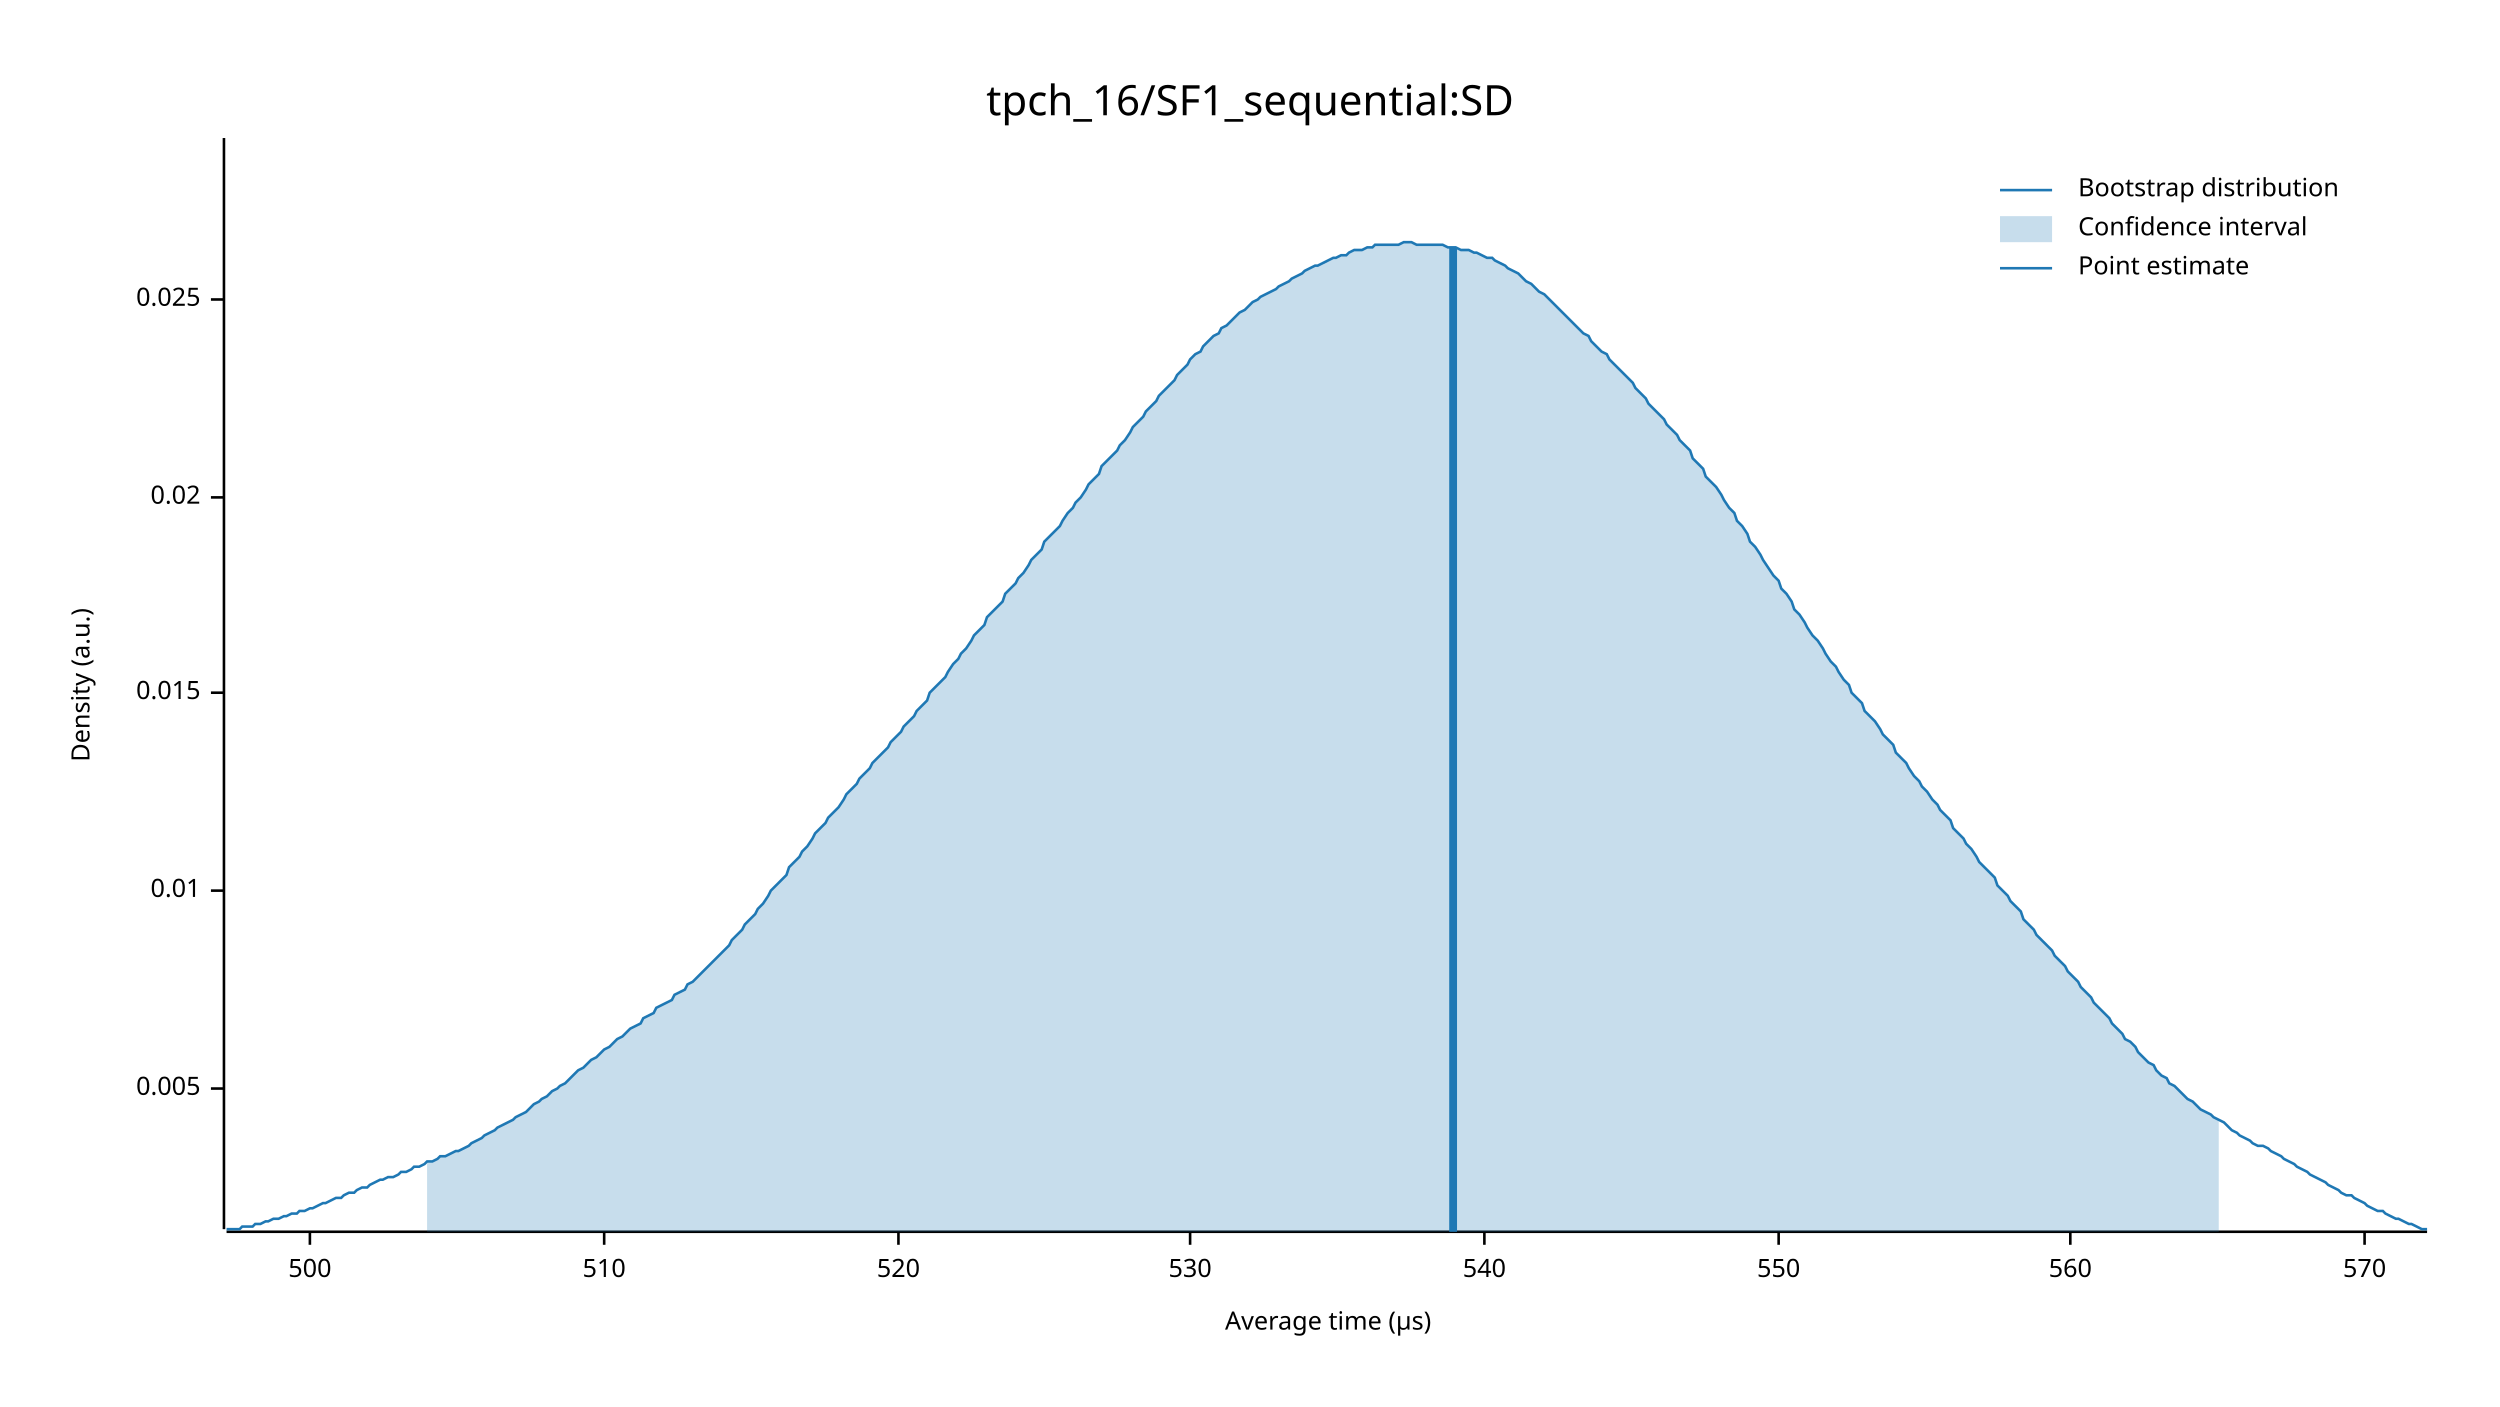
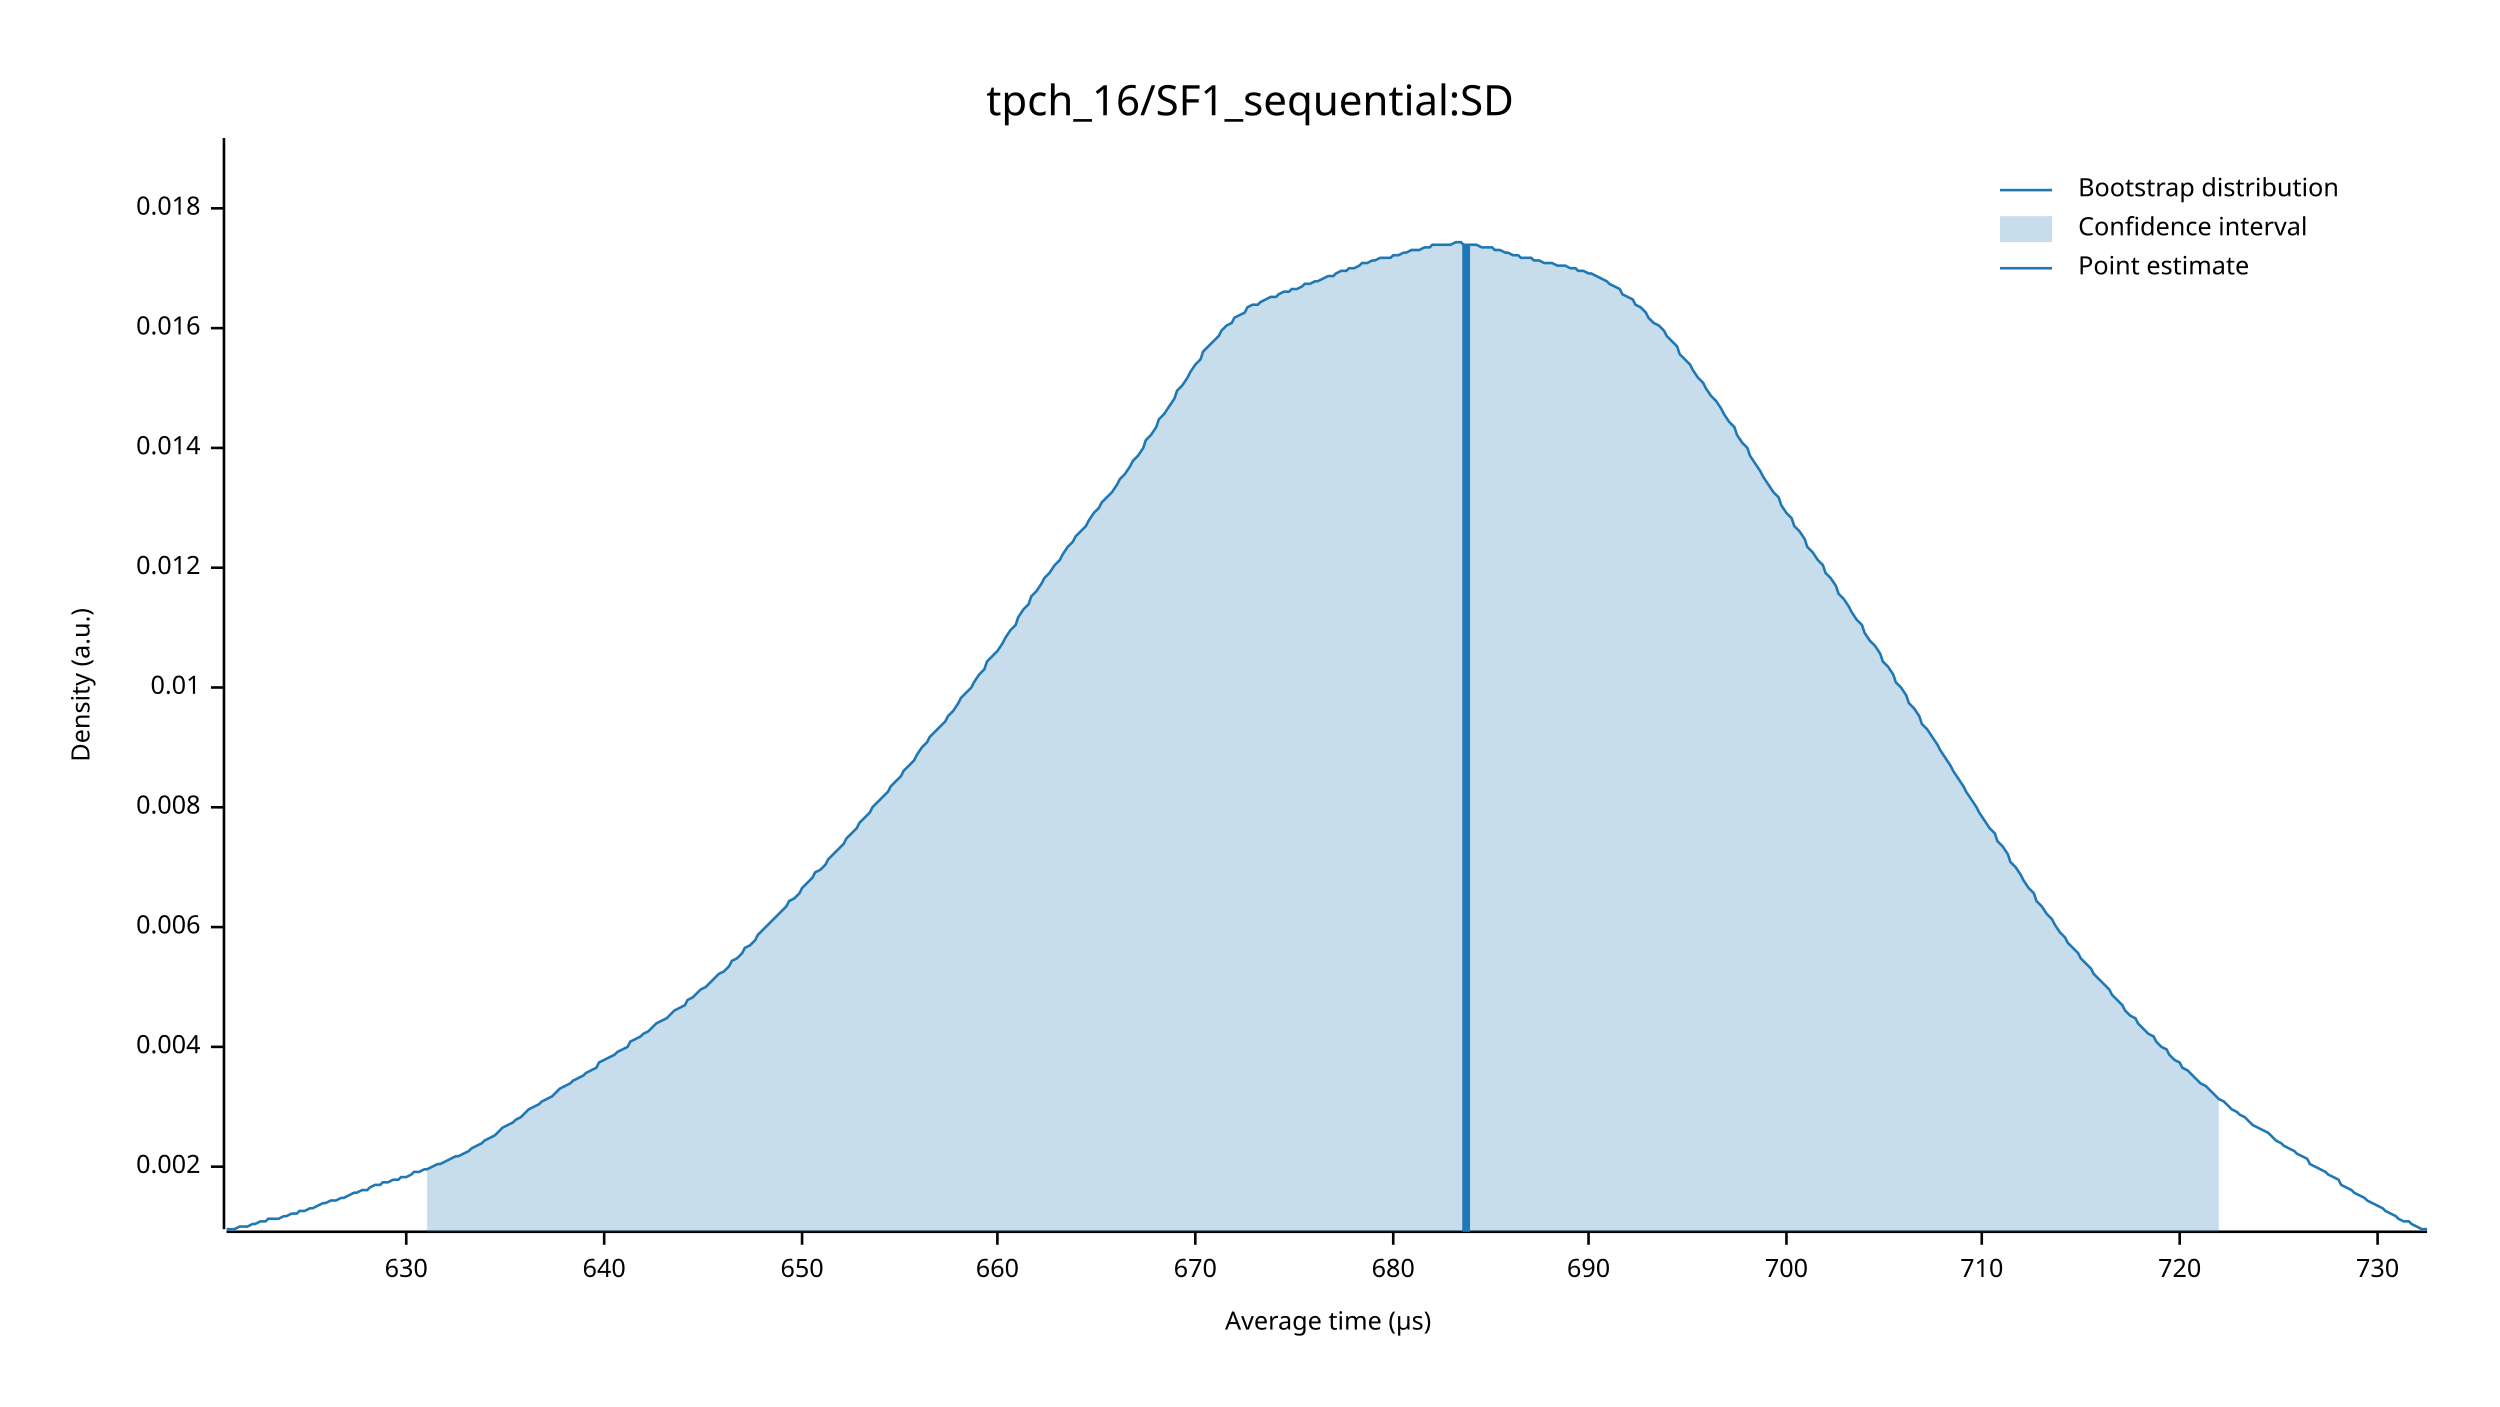
<svg xmlns="http://www.w3.org/2000/svg" width="960" height="540" viewBox="0 0 960 540">
  <text x="480" y="32" dy="0.76em" text-anchor="middle" font-family="sans-serif" font-size="16.129" opacity="1" fill="#000000">
tpch_16/SF1_sequential:SD
</text>
  <text x="27" y="263" dy="0.76em" text-anchor="middle" font-family="sans-serif" font-size="9.677" opacity="1" fill="#000000" transform="rotate(270, 27, 263)">
Density (a.u.)
</text>
  <text x="510" y="513" dy="-0.5ex" text-anchor="middle" font-family="sans-serif" font-size="9.677" opacity="1" fill="#000000">
Average time (µs)
</text>
  <polyline fill="none" opacity="1" stroke="#000000" stroke-width="1" points="86,53 86,472 " />
-   <text x="77" y="418" dy="0.5ex" text-anchor="end" font-family="sans-serif" font-size="9.677" opacity="1" fill="#000000">
- 0.005
+   <text x="77" y="448" dy="0.5ex" text-anchor="end" font-family="sans-serif" font-size="9.677" opacity="1" fill="#000000">
+ 0.002
</text>
-   <polyline fill="none" opacity="1" stroke="#000000" stroke-width="1" points="81,418 86,418 " />
-   <text x="77" y="342" dy="0.5ex" text-anchor="end" font-family="sans-serif" font-size="9.677" opacity="1" fill="#000000">
+   <polyline fill="none" opacity="1" stroke="#000000" stroke-width="1" points="81,448 86,448 " />
+   <text x="77" y="402" dy="0.5ex" text-anchor="end" font-family="sans-serif" font-size="9.677" opacity="1" fill="#000000">
+ 0.004
+ </text>
+   <polyline fill="none" opacity="1" stroke="#000000" stroke-width="1" points="81,402 86,402 " />
+   <text x="77" y="356" dy="0.5ex" text-anchor="end" font-family="sans-serif" font-size="9.677" opacity="1" fill="#000000">
+ 0.006
+ </text>
+   <polyline fill="none" opacity="1" stroke="#000000" stroke-width="1" points="81,356 86,356 " />
+   <text x="77" y="310" dy="0.5ex" text-anchor="end" font-family="sans-serif" font-size="9.677" opacity="1" fill="#000000">
+ 0.008
+ </text>
+   <polyline fill="none" opacity="1" stroke="#000000" stroke-width="1" points="81,310 86,310 " />
+   <text x="77" y="264" dy="0.5ex" text-anchor="end" font-family="sans-serif" font-size="9.677" opacity="1" fill="#000000">
0.01
</text>
-   <polyline fill="none" opacity="1" stroke="#000000" stroke-width="1" points="81,342 86,342 " />
-   <text x="77" y="266" dy="0.5ex" text-anchor="end" font-family="sans-serif" font-size="9.677" opacity="1" fill="#000000">
- 0.015
+   <polyline fill="none" opacity="1" stroke="#000000" stroke-width="1" points="81,264 86,264 " />
+   <text x="77" y="218" dy="0.5ex" text-anchor="end" font-family="sans-serif" font-size="9.677" opacity="1" fill="#000000">
+ 0.012
</text>
-   <polyline fill="none" opacity="1" stroke="#000000" stroke-width="1" points="81,266 86,266 " />
-   <text x="77" y="191" dy="0.5ex" text-anchor="end" font-family="sans-serif" font-size="9.677" opacity="1" fill="#000000">
- 0.02
+   <polyline fill="none" opacity="1" stroke="#000000" stroke-width="1" points="81,218 86,218 " />
+   <text x="77" y="172" dy="0.5ex" text-anchor="end" font-family="sans-serif" font-size="9.677" opacity="1" fill="#000000">
+ 0.014
</text>
-   <polyline fill="none" opacity="1" stroke="#000000" stroke-width="1" points="81,191 86,191 " />
-   <text x="77" y="115" dy="0.5ex" text-anchor="end" font-family="sans-serif" font-size="9.677" opacity="1" fill="#000000">
- 0.025
+   <polyline fill="none" opacity="1" stroke="#000000" stroke-width="1" points="81,172 86,172 " />
+   <text x="77" y="126" dy="0.5ex" text-anchor="end" font-family="sans-serif" font-size="9.677" opacity="1" fill="#000000">
+ 0.016
</text>
-   <polyline fill="none" opacity="1" stroke="#000000" stroke-width="1" points="81,115 86,115 " />
+   <polyline fill="none" opacity="1" stroke="#000000" stroke-width="1" points="81,126 86,126 " />
+   <text x="77" y="80" dy="0.5ex" text-anchor="end" font-family="sans-serif" font-size="9.677" opacity="1" fill="#000000">
+ 0.018
+ </text>
+   <polyline fill="none" opacity="1" stroke="#000000" stroke-width="1" points="81,80 86,80 " />
  <polyline fill="none" opacity="1" stroke="#000000" stroke-width="1" points="87,473 932,473 " />
-   <text x="119" y="483" dy="0.76em" text-anchor="middle" font-family="sans-serif" font-size="9.677" opacity="1" fill="#000000">
- 500
+   <text x="156" y="483" dy="0.76em" text-anchor="middle" font-family="sans-serif" font-size="9.677" opacity="1" fill="#000000">
+ 630
</text>
-   <polyline fill="none" opacity="1" stroke="#000000" stroke-width="1" points="119,473 119,478 " />
+   <polyline fill="none" opacity="1" stroke="#000000" stroke-width="1" points="156,473 156,478 " />
  <text x="232" y="483" dy="0.76em" text-anchor="middle" font-family="sans-serif" font-size="9.677" opacity="1" fill="#000000">
- 510
+ 640
</text>
  <polyline fill="none" opacity="1" stroke="#000000" stroke-width="1" points="232,473 232,478 " />
-   <text x="345" y="483" dy="0.76em" text-anchor="middle" font-family="sans-serif" font-size="9.677" opacity="1" fill="#000000">
- 520
+   <text x="308" y="483" dy="0.76em" text-anchor="middle" font-family="sans-serif" font-size="9.677" opacity="1" fill="#000000">
+ 650
</text>
-   <polyline fill="none" opacity="1" stroke="#000000" stroke-width="1" points="345,473 345,478 " />
-   <text x="457" y="483" dy="0.76em" text-anchor="middle" font-family="sans-serif" font-size="9.677" opacity="1" fill="#000000">
- 530
+   <polyline fill="none" opacity="1" stroke="#000000" stroke-width="1" points="308,473 308,478 " />
+   <text x="383" y="483" dy="0.76em" text-anchor="middle" font-family="sans-serif" font-size="9.677" opacity="1" fill="#000000">
+ 660
</text>
-   <polyline fill="none" opacity="1" stroke="#000000" stroke-width="1" points="457,473 457,478 " />
-   <text x="570" y="483" dy="0.76em" text-anchor="middle" font-family="sans-serif" font-size="9.677" opacity="1" fill="#000000">
- 540
+   <polyline fill="none" opacity="1" stroke="#000000" stroke-width="1" points="383,473 383,478 " />
+   <text x="459" y="483" dy="0.76em" text-anchor="middle" font-family="sans-serif" font-size="9.677" opacity="1" fill="#000000">
+ 670
</text>
-   <polyline fill="none" opacity="1" stroke="#000000" stroke-width="1" points="570,473 570,478 " />
-   <text x="683" y="483" dy="0.76em" text-anchor="middle" font-family="sans-serif" font-size="9.677" opacity="1" fill="#000000">
- 550
+   <polyline fill="none" opacity="1" stroke="#000000" stroke-width="1" points="459,473 459,478 " />
+   <text x="535" y="483" dy="0.76em" text-anchor="middle" font-family="sans-serif" font-size="9.677" opacity="1" fill="#000000">
+ 680
</text>
-   <polyline fill="none" opacity="1" stroke="#000000" stroke-width="1" points="683,473 683,478 " />
-   <text x="795" y="483" dy="0.76em" text-anchor="middle" font-family="sans-serif" font-size="9.677" opacity="1" fill="#000000">
- 560
+   <polyline fill="none" opacity="1" stroke="#000000" stroke-width="1" points="535,473 535,478 " />
+   <text x="610" y="483" dy="0.76em" text-anchor="middle" font-family="sans-serif" font-size="9.677" opacity="1" fill="#000000">
+ 690
</text>
-   <polyline fill="none" opacity="1" stroke="#000000" stroke-width="1" points="795,473 795,478 " />
-   <text x="908" y="483" dy="0.76em" text-anchor="middle" font-family="sans-serif" font-size="9.677" opacity="1" fill="#000000">
- 570
+   <polyline fill="none" opacity="1" stroke="#000000" stroke-width="1" points="610,473 610,478 " />
+   <text x="686" y="483" dy="0.76em" text-anchor="middle" font-family="sans-serif" font-size="9.677" opacity="1" fill="#000000">
+ 700
</text>
-   <polyline fill="none" opacity="1" stroke="#000000" stroke-width="1" points="908,473 908,478 " />
-   <polyline fill="none" opacity="1" stroke="#1F78B4" stroke-width="1" points="87,472 88,472 90,472 92,472 93,471 95,471 97,471 98,470 100,470 102,469 103,469 105,468 107,468 109,467 110,467 112,466 114,466 115,465 117,465 119,464 120,464 122,463 124,462 125,462 127,461 129,460 131,460 132,459 134,458 136,458 137,457 139,456 141,456 142,455 144,454 146,453 147,453 149,452 151,452 153,451 154,450 156,450 158,449 159,448 161,448 163,447 164,446 166,446 168,445 169,444 171,444 173,443 175,442 176,442 178,441 180,440 181,439 183,438 185,437 186,436 188,435 190,434 191,433 193,432 195,431 197,430 198,429 200,428 202,427 203,426 205,424 207,423 208,422 210,421 212,419 214,418 215,417 217,416 219,414 220,413 222,411 224,410 225,409 227,407 229,406 230,405 232,403 234,402 236,400 237,399 239,398 241,396 242,395 244,394 246,393 247,391 249,390 251,389 252,387 254,386 256,385 258,384 259,382 261,381 263,380 264,378 266,377 268,375 269,374 271,372 273,370 274,369 276,367 278,365 280,363 281,361 283,359 285,357 286,355 288,353 290,351 291,349 293,347 295,344 296,342 298,340 300,338 302,336 303,333 305,331 307,329 308,327 310,325 312,322 313,320 315,318 317,316 318,314 320,312 322,310 324,307 325,305 327,303 329,301 330,299 332,297 334,295 335,293 337,291 339,289 341,287 342,285 344,283 346,281 347,279 349,277 351,275 352,273 354,271 356,269 357,266 359,264 361,262 363,260 364,258 366,255 368,253 369,251 371,249 373,246 374,244 376,242 378,240 379,237 381,235 383,233 385,231 386,228 388,226 390,224 391,222 393,220 395,217 396,215 398,213 400,211 401,208 403,206 405,204 407,202 408,200 410,197 412,195 413,193 415,191 417,188 418,186 420,184 422,182 423,179 425,177 427,175 429,173 430,171 432,169 434,166 435,164 437,162 439,160 440,158 442,156 444,154 445,152 447,150 449,148 451,146 452,144 454,142 456,140 457,138 459,136 461,135 462,133 464,131 466,129 468,128 469,126 471,125 473,123 474,122 476,120 478,119 479,118 481,116 483,115 484,114 486,113 488,112 490,111 491,110 493,109 495,108 496,107 498,106 500,105 501,104 503,103 505,102 506,102 508,101 510,100 512,99 513,99 515,98 517,98 518,97 520,96 522,96 523,96 525,95 527,95 528,94 530,94 532,94 534,94 535,94 537,94 539,93 540,93 542,93 544,94 545,94 547,94 549,94 550,94 552,94 554,94 556,95 557,95 559,95 561,96 562,96 564,96 566,97 567,97 569,98 571,99 573,99 574,100 576,101 578,102 579,103 581,104 583,105 584,106 586,108 588,109 589,110 591,112 593,113 595,115 596,116 598,118 600,120 601,121 603,123 605,125 606,126 608,128 610,129 611,131 613,133 615,135 617,136 618,138 620,140 622,142 623,143 625,145 627,147 628,149 630,151 632,153 633,155 635,157 637,159 639,161 640,163 642,165 644,167 645,169 647,171 649,173 650,176 652,178 654,180 655,183 657,185 659,187 661,190 662,192 664,195 666,197 667,200 669,202 671,205 672,208 674,210 676,213 677,215 679,218 681,221 683,223 684,226 686,228 688,231 689,234 691,236 693,239 694,241 696,244 698,246 700,249 701,251 703,254 705,256 706,258 708,261 710,263 711,266 713,268 715,270 716,273 718,275 720,277 722,280 723,282 725,284 727,286 728,289 730,291 732,293 733,295 735,298 737,300 738,302 740,304 742,307 744,309 745,311 747,313 749,315 750,318 752,320 754,322 755,324 757,326 759,329 760,331 762,333 764,335 766,337 767,340 769,342 771,344 772,346 774,348 776,350 777,353 779,355 781,357 782,359 784,361 786,363 788,365 789,367 791,369 793,371 794,373 796,375 798,377 799,379 801,381 803,383 804,385 806,387 808,389 810,391 811,393 813,395 815,397 816,399 818,400 820,402 821,404 823,406 825,408 827,409 828,411 830,413 832,414 833,416 835,417 837,419 838,420 840,422 842,423 843,424 845,426 847,427 849,428 850,429 852,430 854,431 855,432 857,434 859,435 860,436 862,437 864,438 865,439 867,440 869,440 871,441 872,442 874,443 876,444 877,445 879,446 881,447 882,448 884,449 886,450 887,451 889,452 891,453 893,454 894,455 896,456 898,457 899,458 901,459 903,459 904,460 906,461 908,462 909,463 911,464 913,465 915,465 916,466 918,467 920,468 921,468 923,469 925,470 926,470 928,471 930,472 932,472 " />
-   <polygon opacity="0.25" fill="#1F78B4" points="164,446 166,446 168,445 169,444 171,444 173,443 175,442 176,442 178,441 180,440 181,439 183,438 185,437 186,436 188,435 190,434 191,433 193,432 195,431 197,430 198,429 200,428 202,427 203,426 205,424 207,423 208,422 210,421 212,419 214,418 215,417 217,416 219,414 220,413 222,411 224,410 225,409 227,407 229,406 230,405 232,403 234,402 236,400 237,399 239,398 241,396 242,395 244,394 246,393 247,391 249,390 251,389 252,387 254,386 256,385 258,384 259,382 261,381 263,380 264,378 266,377 268,375 269,374 271,372 273,370 274,369 276,367 278,365 280,363 281,361 283,359 285,357 286,355 288,353 290,351 291,349 293,347 295,344 296,342 298,340 300,338 302,336 303,333 305,331 307,329 308,327 310,325 312,322 313,320 315,318 317,316 318,314 320,312 322,310 324,307 325,305 327,303 329,301 330,299 332,297 334,295 335,293 337,291 339,289 341,287 342,285 344,283 346,281 347,279 349,277 351,275 352,273 354,271 356,269 357,266 359,264 361,262 363,260 364,258 366,255 368,253 369,251 371,249 373,246 374,244 376,242 378,240 379,237 381,235 383,233 385,231 386,228 388,226 390,224 391,222 393,220 395,217 396,215 398,213 400,211 401,208 403,206 405,204 407,202 408,200 410,197 412,195 413,193 415,191 417,188 418,186 420,184 422,182 423,179 425,177 427,175 429,173 430,171 432,169 434,166 435,164 437,162 439,160 440,158 442,156 444,154 445,152 447,150 449,148 451,146 452,144 454,142 456,140 457,138 459,136 461,135 462,133 464,131 466,129 468,128 469,126 471,125 473,123 474,122 476,120 478,119 479,118 481,116 483,115 484,114 486,113 488,112 490,111 491,110 493,109 495,108 496,107 498,106 500,105 501,104 503,103 505,102 506,102 508,101 510,100 512,99 513,99 515,98 517,98 518,97 520,96 522,96 523,96 525,95 527,95 528,94 530,94 532,94 534,94 535,94 537,94 539,93 540,93 542,93 544,94 545,94 547,94 549,94 550,94 552,94 554,94 556,95 557,95 559,95 561,96 562,96 564,96 566,97 567,97 569,98 571,99 573,99 574,100 576,101 578,102 579,103 581,104 583,105 584,106 586,108 588,109 589,110 591,112 593,113 595,115 596,116 598,118 600,120 601,121 603,123 605,125 606,126 608,128 610,129 611,131 613,133 615,135 617,136 618,138 620,140 622,142 623,143 625,145 627,147 628,149 630,151 632,153 633,155 635,157 637,159 639,161 640,163 642,165 644,167 645,169 647,171 649,173 650,176 652,178 654,180 655,183 657,185 659,187 661,190 662,192 664,195 666,197 667,200 669,202 671,205 672,208 674,210 676,213 677,215 679,218 681,221 683,223 684,226 686,228 688,231 689,234 691,236 693,239 694,241 696,244 698,246 700,249 701,251 703,254 705,256 706,258 708,261 710,263 711,266 713,268 715,270 716,273 718,275 720,277 722,280 723,282 725,284 727,286 728,289 730,291 732,293 733,295 735,298 737,300 738,302 740,304 742,307 744,309 745,311 747,313 749,315 750,318 752,320 754,322 755,324 757,326 759,329 760,331 762,333 764,335 766,337 767,340 769,342 771,344 772,346 774,348 776,350 777,353 779,355 781,357 782,359 784,361 786,363 788,365 789,367 791,369 793,371 794,373 796,375 798,377 799,379 801,381 803,383 804,385 806,387 808,389 810,391 811,393 813,395 815,397 816,399 818,400 820,402 821,404 823,406 825,408 827,409 828,411 830,413 832,414 833,416 835,417 837,419 838,420 840,422 842,423 843,424 845,426 847,427 849,428 850,429 852,430 852,473 164,473 " />
-   <polyline fill="none" opacity="1" stroke="#1F78B4" stroke-width="3" points="558,473 558,95 " />
+   <polyline fill="none" opacity="1" stroke="#000000" stroke-width="1" points="686,473 686,478 " />
+   <text x="761" y="483" dy="0.76em" text-anchor="middle" font-family="sans-serif" font-size="9.677" opacity="1" fill="#000000">
+ 710
+ </text>
+   <polyline fill="none" opacity="1" stroke="#000000" stroke-width="1" points="761,473 761,478 " />
+   <text x="837" y="483" dy="0.76em" text-anchor="middle" font-family="sans-serif" font-size="9.677" opacity="1" fill="#000000">
+ 720
+ </text>
+   <polyline fill="none" opacity="1" stroke="#000000" stroke-width="1" points="837,473 837,478 " />
+   <text x="913" y="483" dy="0.76em" text-anchor="middle" font-family="sans-serif" font-size="9.677" opacity="1" fill="#000000">
+ 730
+ </text>
+   <polyline fill="none" opacity="1" stroke="#000000" stroke-width="1" points="913,473 913,478 " />
+   <polyline fill="none" opacity="1" stroke="#1F78B4" stroke-width="1" points="87,472 88,472 90,472 92,471 93,471 95,471 97,470 98,470 100,469 102,469 103,468 105,468 107,468 109,467 110,467 112,466 114,466 115,465 117,465 119,464 120,464 122,463 124,462 125,462 127,461 129,461 131,460 132,460 134,459 136,458 137,458 139,457 141,457 142,456 144,455 146,455 147,454 149,454 151,453 153,453 154,452 156,452 158,451 159,450 161,450 163,449 164,449 166,448 168,447 169,447 171,446 173,445 175,444 176,444 178,443 180,442 181,441 183,440 185,439 186,438 188,437 190,436 191,435 193,433 195,432 197,431 198,430 200,429 202,427 203,426 205,425 207,424 208,423 210,422 212,421 214,419 215,418 217,417 219,416 220,415 222,414 224,413 225,412 227,411 229,410 230,408 232,407 234,406 236,405 237,404 239,403 241,402 242,400 244,399 246,398 247,397 249,396 251,394 252,393 254,392 256,391 258,389 259,388 261,387 263,386 264,384 266,383 268,381 269,380 271,379 273,377 274,376 276,374 278,373 280,371 281,369 283,368 285,366 286,364 288,363 290,361 291,359 293,357 295,355 296,354 298,352 300,350 302,348 303,346 305,345 307,343 308,341 310,339 312,337 313,335 315,334 317,332 318,330 320,328 322,326 324,324 325,322 327,320 329,318 330,316 332,314 334,312 335,310 337,308 339,306 341,304 342,302 344,300 346,298 347,296 349,294 351,292 352,290 354,287 356,285 357,283 359,281 361,279 363,277 364,275 366,273 368,270 369,268 371,266 373,264 374,262 376,259 378,257 379,254 381,252 383,250 385,247 386,245 388,242 390,240 391,237 393,234 395,232 396,229 398,227 400,224 401,222 403,220 405,217 407,215 408,213 410,210 412,208 413,206 415,204 417,202 418,200 420,197 422,195 423,193 425,191 427,189 429,186 430,184 432,182 434,179 435,177 437,175 439,172 440,169 442,167 444,164 445,161 447,159 449,156 451,153 452,150 454,148 456,145 457,143 459,140 461,138 462,135 464,133 466,131 468,129 469,127 471,125 473,124 474,122 476,121 478,120 479,118 481,117 483,117 484,116 486,115 488,114 490,114 491,113 493,112 495,112 496,111 498,111 500,110 501,109 503,109 505,108 506,108 508,107 510,106 512,106 513,105 515,104 517,104 518,103 520,103 522,102 523,101 525,101 527,100 528,100 530,99 532,99 534,99 535,98 537,98 539,97 540,97 542,96 544,96 545,96 547,95 549,95 550,94 552,94 554,94 556,94 557,94 559,93 561,93 562,94 564,94 566,94 567,94 569,95 571,95 573,95 574,96 576,96 578,97 579,97 581,98 583,98 584,99 586,99 588,99 589,100 591,100 593,101 595,101 596,101 598,102 600,102 601,102 603,103 605,103 606,104 608,104 610,105 611,105 613,106 615,107 617,108 618,109 620,110 622,111 623,113 625,114 627,115 628,117 630,118 632,120 633,122 635,124 637,125 639,127 640,129 642,131 644,133 645,136 647,138 649,140 650,142 652,145 654,147 655,149 657,152 659,154 661,157 662,159 664,162 666,164 667,167 669,170 671,172 672,175 674,178 676,181 677,183 679,186 681,189 683,191 684,194 686,197 688,199 689,202 691,204 693,207 694,210 696,212 698,215 700,217 701,220 703,222 705,225 706,228 708,230 710,233 711,235 713,238 715,240 716,243 718,246 720,248 722,251 723,254 725,256 727,259 728,262 730,264 732,267 733,270 735,272 737,275 738,278 740,280 742,283 744,286 745,288 747,291 749,294 750,296 752,299 754,302 755,304 757,307 759,310 760,312 762,315 764,318 766,320 767,323 769,325 771,328 772,331 774,333 776,336 777,338 779,341 781,343 782,346 784,348 786,351 788,353 789,355 791,358 793,360 794,362 796,364 798,366 799,368 801,370 803,372 804,374 806,376 808,378 810,380 811,382 813,384 815,386 816,388 818,390 820,391 821,393 823,395 825,397 827,398 828,400 830,402 832,403 833,405 835,407 837,408 838,410 840,411 842,413 843,414 845,416 847,417 849,419 850,420 852,422 854,423 855,424 857,426 859,427 860,428 862,429 864,431 865,432 867,433 869,434 871,435 872,436 874,438 876,439 877,440 879,441 881,442 882,443 884,444 886,445 887,447 889,448 891,449 893,450 894,451 896,452 898,453 899,455 901,456 903,457 904,458 906,459 908,460 909,461 911,462 913,463 915,464 916,465 918,466 920,467 921,468 923,469 925,469 926,470 928,471 930,472 932,472 " />
+   <polygon opacity="0.25" fill="#1F78B4" points="164,449 166,448 168,447 169,447 171,446 173,445 175,444 176,444 178,443 180,442 181,441 183,440 185,439 186,438 188,437 190,436 191,435 193,433 195,432 197,431 198,430 200,429 202,427 203,426 205,425 207,424 208,423 210,422 212,421 214,419 215,418 217,417 219,416 220,415 222,414 224,413 225,412 227,411 229,410 230,408 232,407 234,406 236,405 237,404 239,403 241,402 242,400 244,399 246,398 247,397 249,396 251,394 252,393 254,392 256,391 258,389 259,388 261,387 263,386 264,384 266,383 268,381 269,380 271,379 273,377 274,376 276,374 278,373 280,371 281,369 283,368 285,366 286,364 288,363 290,361 291,359 293,357 295,355 296,354 298,352 300,350 302,348 303,346 305,345 307,343 308,341 310,339 312,337 313,335 315,334 317,332 318,330 320,328 322,326 324,324 325,322 327,320 329,318 330,316 332,314 334,312 335,310 337,308 339,306 341,304 342,302 344,300 346,298 347,296 349,294 351,292 352,290 354,287 356,285 357,283 359,281 361,279 363,277 364,275 366,273 368,270 369,268 371,266 373,264 374,262 376,259 378,257 379,254 381,252 383,250 385,247 386,245 388,242 390,240 391,237 393,234 395,232 396,229 398,227 400,224 401,222 403,220 405,217 407,215 408,213 410,210 412,208 413,206 415,204 417,202 418,200 420,197 422,195 423,193 425,191 427,189 429,186 430,184 432,182 434,179 435,177 437,175 439,172 440,169 442,167 444,164 445,161 447,159 449,156 451,153 452,150 454,148 456,145 457,143 459,140 461,138 462,135 464,133 466,131 468,129 469,127 471,125 473,124 474,122 476,121 478,120 479,118 481,117 483,117 484,116 486,115 488,114 490,114 491,113 493,112 495,112 496,111 498,111 500,110 501,109 503,109 505,108 506,108 508,107 510,106 512,106 513,105 515,104 517,104 518,103 520,103 522,102 523,101 525,101 527,100 528,100 530,99 532,99 534,99 535,98 537,98 539,97 540,97 542,96 544,96 545,96 547,95 549,95 550,94 552,94 554,94 556,94 557,94 559,93 561,93 562,94 564,94 566,94 567,94 569,95 571,95 573,95 574,96 576,96 578,97 579,97 581,98 583,98 584,99 586,99 588,99 589,100 591,100 593,101 595,101 596,101 598,102 600,102 601,102 603,103 605,103 606,104 608,104 610,105 611,105 613,106 615,107 617,108 618,109 620,110 622,111 623,113 625,114 627,115 628,117 630,118 632,120 633,122 635,124 637,125 639,127 640,129 642,131 644,133 645,136 647,138 649,140 650,142 652,145 654,147 655,149 657,152 659,154 661,157 662,159 664,162 666,164 667,167 669,170 671,172 672,175 674,178 676,181 677,183 679,186 681,189 683,191 684,194 686,197 688,199 689,202 691,204 693,207 694,210 696,212 698,215 700,217 701,220 703,222 705,225 706,228 708,230 710,233 711,235 713,238 715,240 716,243 718,246 720,248 722,251 723,254 725,256 727,259 728,262 730,264 732,267 733,270 735,272 737,275 738,278 740,280 742,283 744,286 745,288 747,291 749,294 750,296 752,299 754,302 755,304 757,307 759,310 760,312 762,315 764,318 766,320 767,323 769,325 771,328 772,331 774,333 776,336 777,338 779,341 781,343 782,346 784,348 786,351 788,353 789,355 791,358 793,360 794,362 796,364 798,366 799,368 801,370 803,372 804,374 806,376 808,378 810,380 811,382 813,384 815,386 816,388 818,390 820,391 821,393 823,395 825,397 827,398 828,400 830,402 832,403 833,405 835,407 837,408 838,410 840,411 842,413 843,414 845,416 847,417 849,419 850,420 852,422 852,473 164,473 " />
+   <polyline fill="none" opacity="1" stroke="#1F78B4" stroke-width="3" points="563,473 563,94 " />
  <text x="798" y="68" dy="0.76em" text-anchor="start" font-family="sans-serif" font-size="9.677" opacity="1" fill="#000000">
Bootstrap distribution
</text>
  <text x="798" y="83" dy="0.76em" text-anchor="start" font-family="sans-serif" font-size="9.677" opacity="1" fill="#000000">
Confidence interval
</text>
  <text x="798" y="98" dy="0.76em" text-anchor="start" font-family="sans-serif" font-size="9.677" opacity="1" fill="#000000">
Point estimate
</text>
  <polyline fill="none" opacity="1" stroke="#1F78B4" stroke-width="1" points="768,73 788,73 " />
  <rect x="768" y="83" width="20" height="10" opacity="0.25" fill="#1F78B4" stroke="none" />
  <polyline fill="none" opacity="1" stroke="#1F78B4" stroke-width="1" points="768,103 788,103 " />
</svg>
